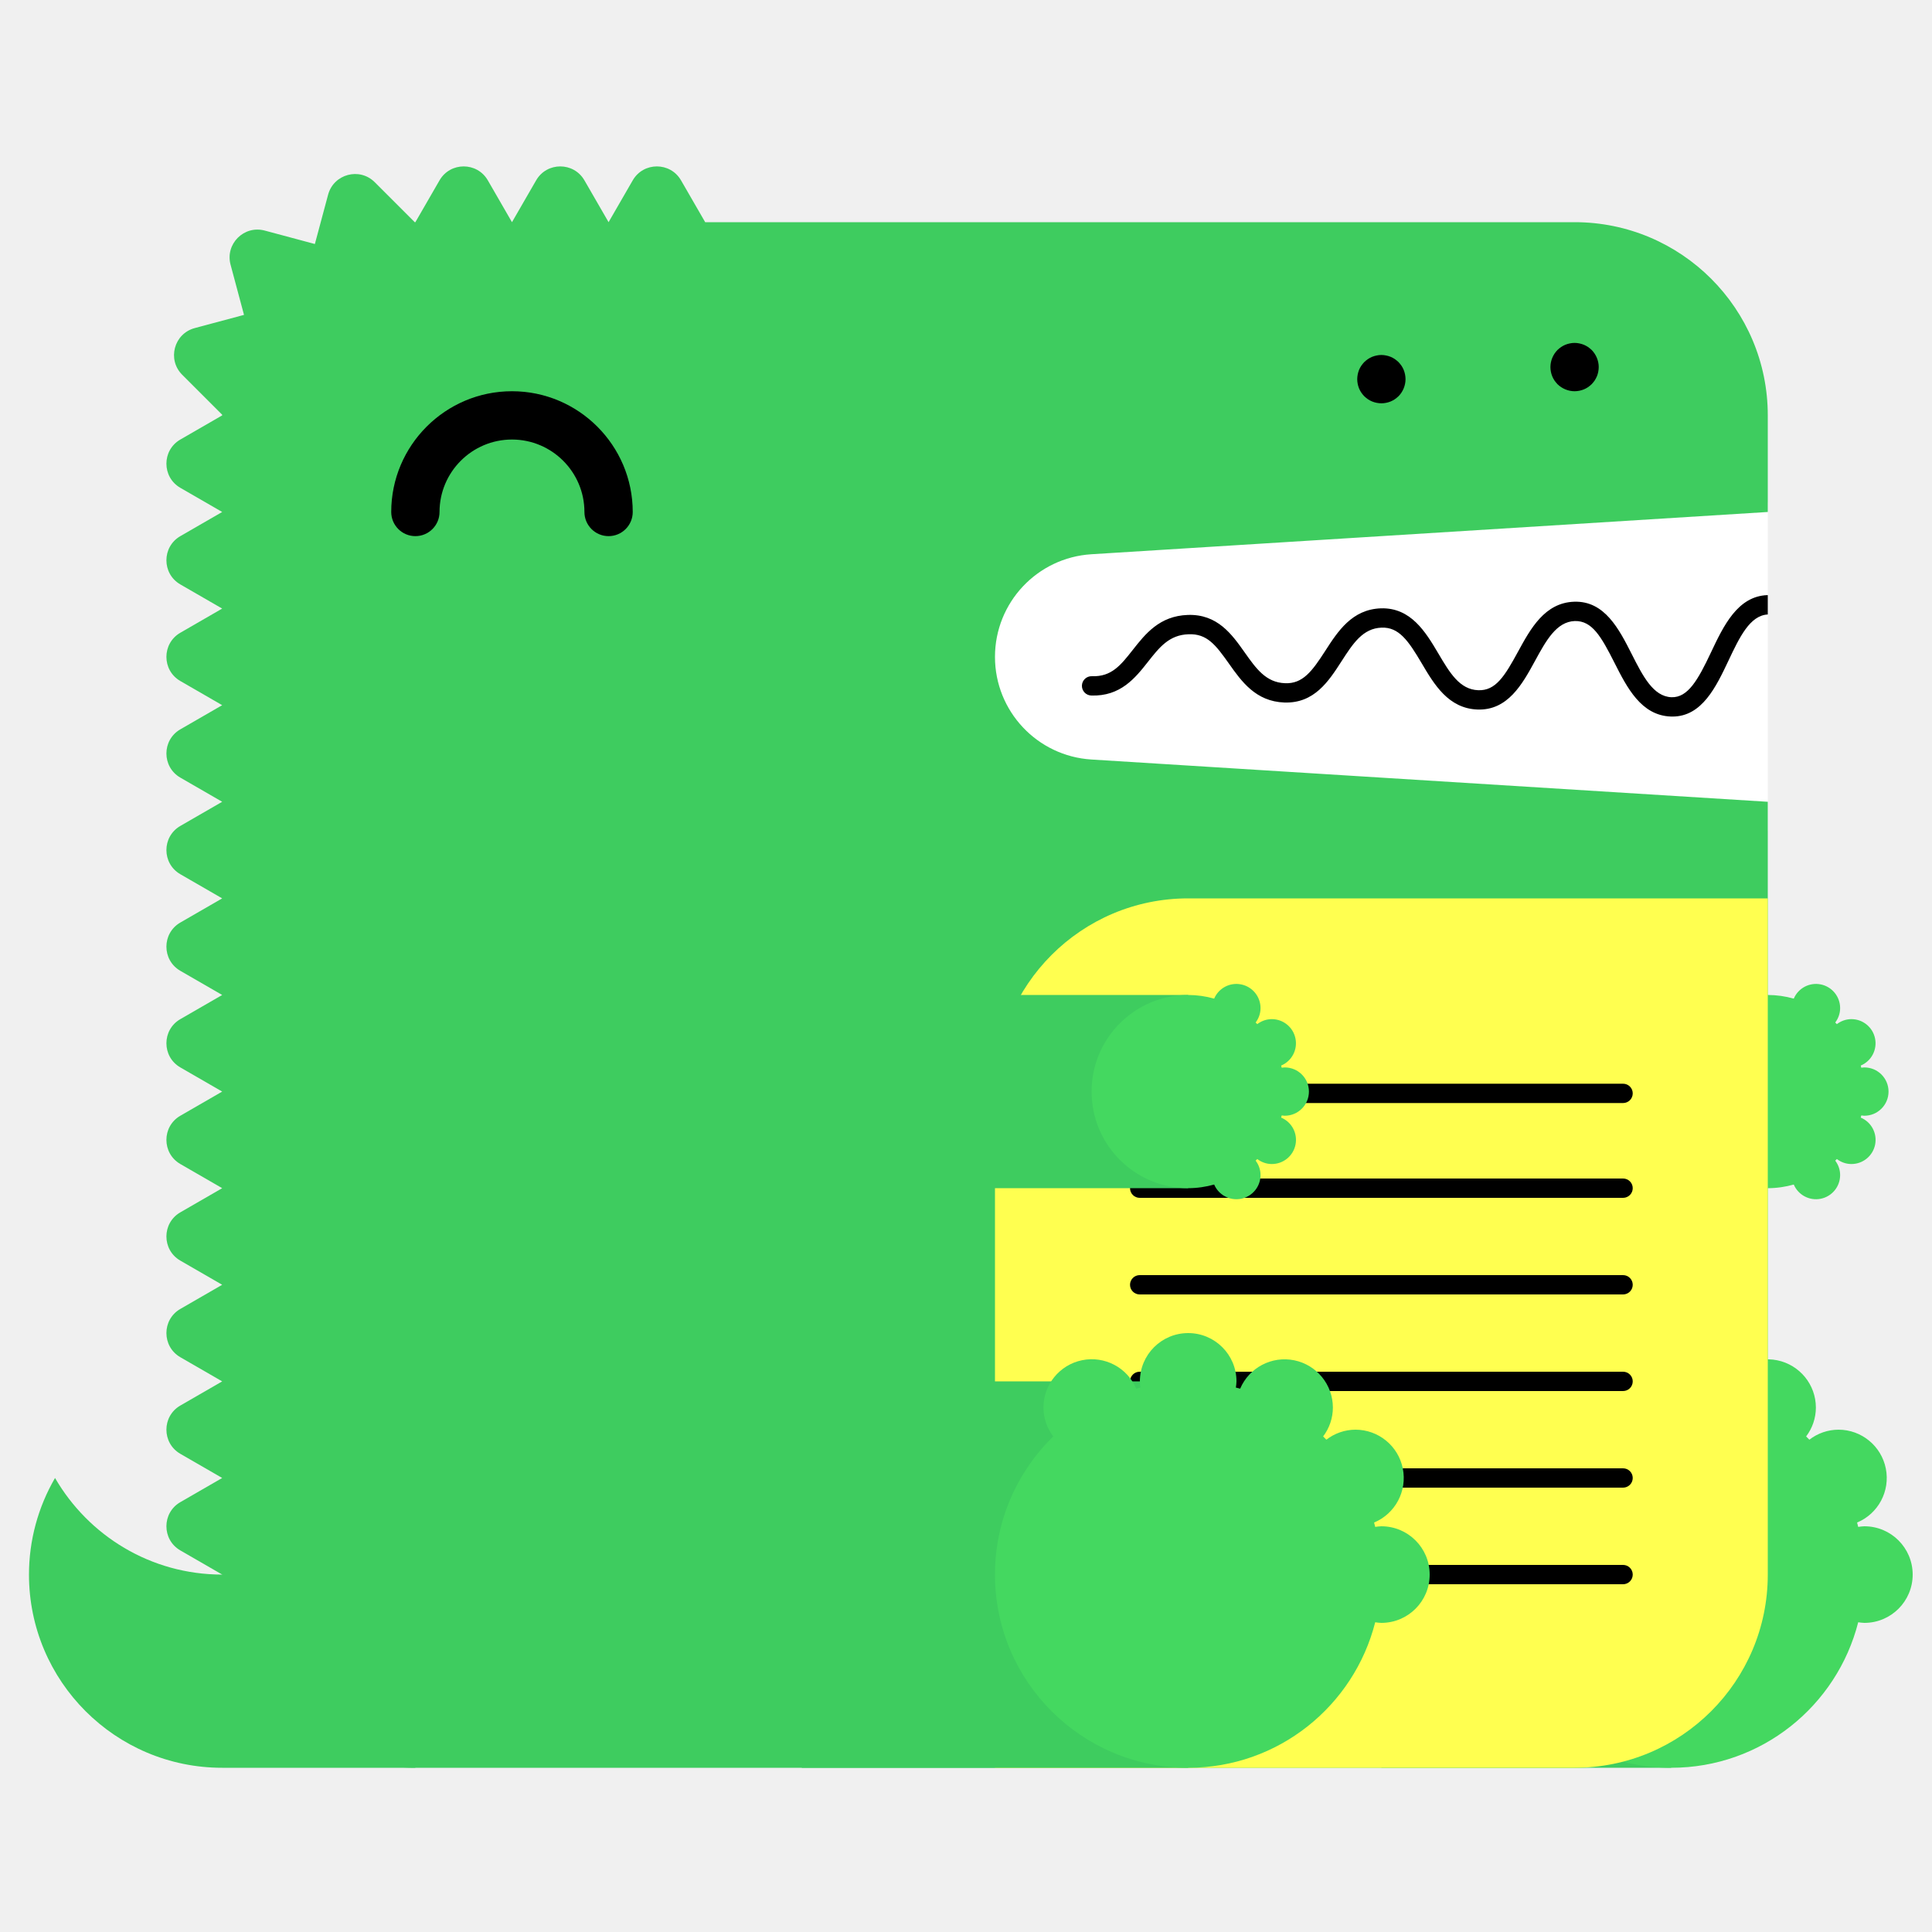
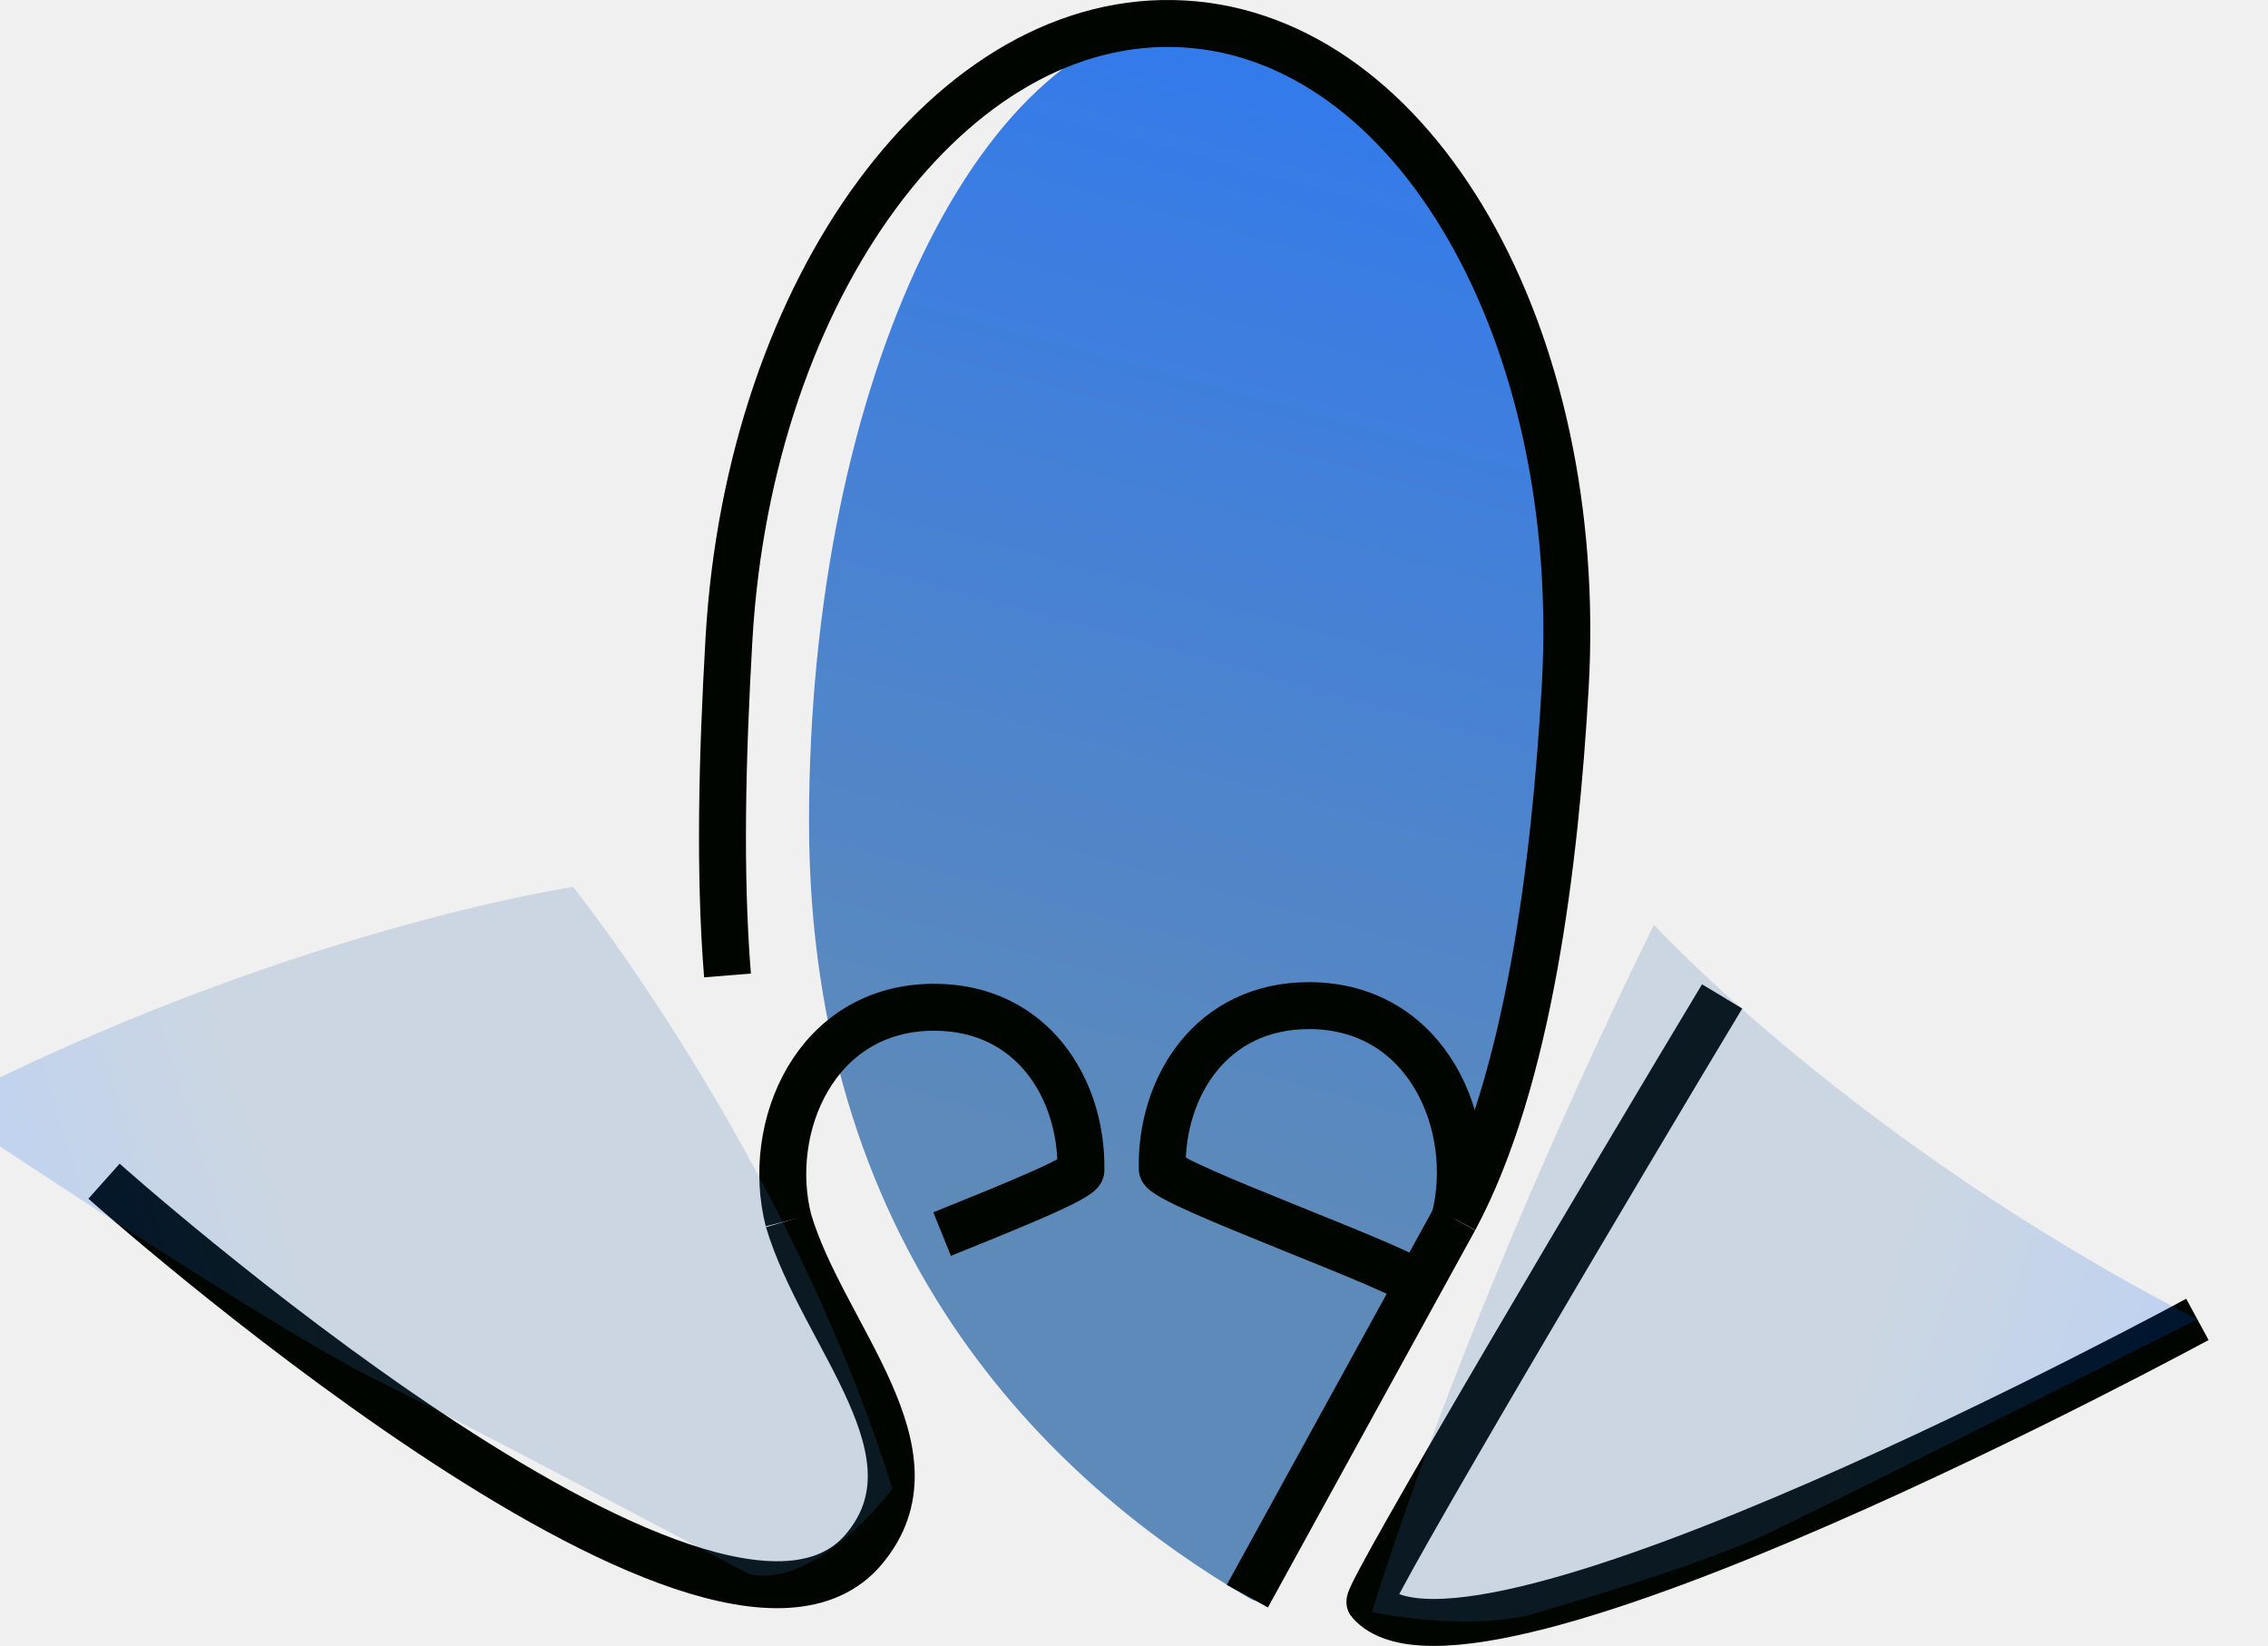
- <svg xmlns="http://www.w3.org/2000/svg" width="200" height="200" viewBox="0 0 200 200">
-   <g fill="none" fill-rule="evenodd">
-     <path fill="#FFF" d="M99 52h84v34H99z" />
-     <path d="M23 163c-7.398 0-13.843-4.027-17.303-10A19.886 19.886 0 0 0 3 163c0 11.046 8.954 20 20 20h20v-20H23z" fill="#3ECC5F" />
-     <path d="M112.98 57.376L183 53V43c0-11.046-8.954-20-20-20H73l-2.5-4.33c-1.112-1.925-3.889-1.925-5 0L63 23l-2.5-4.33c-1.111-1.925-3.889-1.925-5 0L53 23l-2.5-4.33c-1.111-1.925-3.889-1.925-5 0L43 23c-.022 0-.042.003-.065.003l-4.142-4.141c-1.57-1.571-4.252-.853-4.828 1.294l-1.369 5.104-5.192-1.392c-2.148-.575-4.111 1.389-3.535 3.536l1.39 5.193-5.102 1.367c-2.148.576-2.867 3.259-1.296 4.83l4.142 4.142c0 .021-.003.042-.003.064l-4.33 2.5c-1.925 1.111-1.925 3.889 0 5L23 53l-4.33 2.5c-1.925 1.111-1.925 3.889 0 5L23 63l-4.33 2.5c-1.925 1.111-1.925 3.889 0 5L23 73l-4.33 2.5c-1.925 1.111-1.925 3.889 0 5L23 83l-4.33 2.5c-1.925 1.111-1.925 3.889 0 5L23 93l-4.33 2.5c-1.925 1.111-1.925 3.889 0 5L23 103l-4.33 2.5c-1.925 1.111-1.925 3.889 0 5L23 113l-4.33 2.5c-1.925 1.111-1.925 3.889 0 5L23 123l-4.33 2.5c-1.925 1.111-1.925 3.889 0 5L23 133l-4.33 2.5c-1.925 1.111-1.925 3.889 0 5L23 143l-4.33 2.5c-1.925 1.111-1.925 3.889 0 5L23 153l-4.33 2.5c-1.925 1.111-1.925 3.889 0 5L23 163c0 11.046 8.954 20 20 20h120c11.046 0 20-8.954 20-20V83l-70.02-4.376A10.645 10.645 0 0 1 103 68c0-5.621 4.37-10.273 9.98-10.624" fill="#3ECC5F" />
-     <path fill="#3ECC5F" d="M143 183h30v-40h-30z" />
-     <path d="M193 158c-.219 0-.428.037-.639.064-.038-.15-.074-.301-.116-.451A5 5 0 0 0 190.32 148a4.96 4.96 0 0 0-3.016 1.036 26.531 26.531 0 0 0-.335-.336 4.955 4.955 0 0 0 1.011-2.987 5 5 0 0 0-9.599-1.959c-.148-.042-.297-.077-.445-.115.027-.211.064-.42.064-.639a5 5 0 0 0-5-5 5 5 0 0 0-5 5c0 .219.037.428.064.639-.148.038-.297.073-.445.115a4.998 4.998 0 0 0-9.599 1.959c0 1.125.384 2.151 1.011 2.987-3.717 3.632-6.031 8.693-6.031 14.3 0 11.046 8.954 20 20 20 9.339 0 17.16-6.41 19.361-15.064.211.027.42.064.639.064a5 5 0 0 0 5-5 5 5 0 0 0-5-5" fill="#44D860" />
-     <path fill="#3ECC5F" d="M153 123h30v-20h-30z" />
-     <path d="M193 115.5a2.5 2.5 0 1 0 0-5c-.109 0-.214.019-.319.032-.02-.075-.037-.15-.058-.225a2.501 2.501 0 0 0-.963-4.807c-.569 0-1.088.197-1.508.518a6.653 6.653 0 0 0-.168-.168c.314-.417.506-.931.506-1.494a2.5 2.5 0 0 0-4.8-.979A9.987 9.987 0 0 0 183 103c-5.522 0-10 4.478-10 10s4.478 10 10 10c.934 0 1.833-.138 2.69-.377a2.5 2.5 0 0 0 4.8-.979c0-.563-.192-1.077-.506-1.494.057-.055.113-.111.168-.168.42.321.939.518 1.508.518a2.5 2.5 0 0 0 .963-4.807c.021-.074.038-.15.058-.225.105.013.21.032.319.032" fill="#44D860" />
-     <path d="M63 55.5a2.5 2.5 0 0 1-2.5-2.5c0-4.136-3.364-7.5-7.5-7.5s-7.5 3.364-7.5 7.5a2.5 2.5 0 1 1-5 0c0-6.893 5.607-12.5 12.5-12.5S65.5 46.107 65.5 53a2.5 2.5 0 0 1-2.5 2.5" fill="#000" />
-     <path d="M103 183h60c11.046 0 20-8.954 20-20V93h-60c-11.046 0-20 8.954-20 20v70z" fill="#FFFF50" />
-     <path d="M168.02 124h-50.04a1 1 0 1 1 0-2h50.04a1 1 0 1 1 0 2m0 20h-50.04a1 1 0 1 1 0-2h50.04a1 1 0 1 1 0 2m0 20h-50.04a1 1 0 1 1 0-2h50.04a1 1 0 1 1 0 2m0-49.814h-50.04a1 1 0 1 1 0-2h50.04a1 1 0 1 1 0 2m0 19.814h-50.04a1 1 0 1 1 0-2h50.04a1 1 0 1 1 0 2m0 20h-50.04a1 1 0 1 1 0-2h50.04a1 1 0 1 1 0 2M183 61.611c-.012 0-.022-.006-.034-.005-3.09.105-4.552 3.196-5.842 5.923-1.346 2.85-2.387 4.703-4.093 4.647-1.889-.068-2.969-2.202-4.113-4.46-1.314-2.594-2.814-5.536-5.963-5.426-3.046.104-4.513 2.794-5.807 5.167-1.377 2.528-2.314 4.065-4.121 3.994-1.927-.07-2.951-1.805-4.136-3.813-1.321-2.236-2.848-4.75-5.936-4.664-2.994.103-4.465 2.385-5.763 4.4-1.373 2.13-2.335 3.428-4.165 3.351-1.973-.07-2.992-1.51-4.171-3.177-1.324-1.873-2.816-3.993-5.895-3.89-2.928.1-4.399 1.97-5.696 3.618-1.232 1.564-2.194 2.802-4.229 2.724a1 1 0 0 0-.072 2c3.017.101 4.545-1.8 5.872-3.487 1.177-1.496 2.193-2.787 4.193-2.855 1.926-.082 2.829 1.115 4.195 3.045 1.297 1.834 2.769 3.914 5.731 4.021 3.103.104 4.596-2.215 5.918-4.267 1.182-1.834 2.202-3.417 4.15-3.484 1.793-.067 2.769 1.35 4.145 3.681 1.297 2.197 2.766 4.686 5.787 4.796 3.125.108 4.634-2.62 5.949-5.035 1.139-2.088 2.214-4.06 4.119-4.126 1.793-.042 2.728 1.595 4.111 4.33 1.292 2.553 2.757 5.445 5.825 5.556l.169.003c3.064 0 4.518-3.075 5.805-5.794 1.139-2.41 2.217-4.68 4.067-4.773v-2z" fill="#000" />
-     <path fill="#3ECC5F" d="M83 183h40v-40H83z" />
-     <path d="M143 158c-.219 0-.428.037-.639.064-.038-.15-.074-.301-.116-.451A5 5 0 0 0 140.32 148a4.96 4.96 0 0 0-3.016 1.036 26.531 26.531 0 0 0-.335-.336 4.955 4.955 0 0 0 1.011-2.987 5 5 0 0 0-9.599-1.959c-.148-.042-.297-.077-.445-.115.027-.211.064-.42.064-.639a5 5 0 0 0-5-5 5 5 0 0 0-5 5c0 .219.037.428.064.639-.148.038-.297.073-.445.115a4.998 4.998 0 0 0-9.599 1.959c0 1.125.384 2.151 1.011 2.987-3.717 3.632-6.031 8.693-6.031 14.3 0 11.046 8.954 20 20 20 9.339 0 17.16-6.41 19.361-15.064.211.027.42.064.639.064a5 5 0 0 0 5-5 5 5 0 0 0-5-5" fill="#44D860" />
-     <path fill="#3ECC5F" d="M83 123h40v-20H83z" />
-     <path d="M133 115.5a2.5 2.5 0 1 0 0-5c-.109 0-.214.019-.319.032-.02-.075-.037-.15-.058-.225a2.501 2.501 0 0 0-.963-4.807c-.569 0-1.088.197-1.508.518a6.653 6.653 0 0 0-.168-.168c.314-.417.506-.931.506-1.494a2.5 2.5 0 0 0-4.8-.979A9.987 9.987 0 0 0 123 103c-5.522 0-10 4.478-10 10s4.478 10 10 10c.934 0 1.833-.138 2.69-.377a2.5 2.5 0 0 0 4.8-.979c0-.563-.192-1.077-.506-1.494.057-.055.113-.111.168-.168.42.321.939.518 1.508.518a2.5 2.5 0 0 0 .963-4.807c.021-.074.038-.15.058-.225.105.013.21.032.319.032" fill="#44D860" />
-     <path d="M143 41.75c-.16 0-.33-.02-.49-.05a2.52 2.52 0 0 1-.47-.14c-.15-.06-.29-.14-.431-.23-.13-.09-.259-.2-.38-.31-.109-.12-.219-.24-.309-.38s-.17-.28-.231-.43a2.619 2.619 0 0 1-.189-.96c0-.16.02-.33.05-.49.03-.16.08-.31.139-.47.061-.15.141-.29.231-.43.09-.13.2-.26.309-.38.121-.11.25-.22.38-.31.141-.09.281-.17.431-.23.149-.06.31-.11.47-.14.32-.07.65-.07.98 0 .159.03.32.08.47.14.149.06.29.14.43.23.13.09.259.2.38.31.11.12.22.25.31.38.09.14.17.28.23.43.06.16.11.31.14.47.029.16.05.33.05.49 0 .66-.271 1.31-.73 1.77-.121.11-.25.22-.38.31-.14.09-.281.17-.43.23a2.565 2.565 0 0 1-.96.19m20-1.25c-.66 0-1.3-.27-1.771-.73a3.802 3.802 0 0 1-.309-.38c-.09-.14-.17-.28-.231-.43a2.619 2.619 0 0 1-.189-.96c0-.66.27-1.3.729-1.77.121-.11.25-.22.38-.31.141-.09.281-.17.431-.23.149-.06.31-.11.47-.14.32-.07.66-.07.98 0 .159.03.32.08.47.14.149.06.29.14.43.23.13.09.259.2.38.31.459.47.73 1.11.73 1.77 0 .16-.021.33-.05.49-.03.16-.08.32-.14.47-.07.15-.14.29-.23.43-.09.13-.2.26-.31.38-.121.11-.25.22-.38.31-.14.09-.281.17-.43.23a2.565 2.565 0 0 1-.96.19" fill="#000" />
+ <svg xmlns="http://www.w3.org/2000/svg" xmlns:xlink="http://www.w3.org/1999/xlink" width="40.392mm" height="29.308mm" version="1.1" viewBox="0 0 40.392 29.308">
+   <defs>
+     <linearGradient id="linearGradient879">
+       <stop stop-color="#3870ac" offset="0" />
+       <stop stop-color="#005bec" offset="1" />
+     </linearGradient>
+     <linearGradient id="linearGradient881" x1="42.201" x2="48.022" y1="65.357" y2="44.984" gradientTransform="matrix(1.0154 0 0 .97298 -18.885 -39.423)" gradientUnits="userSpaceOnUse" xlink:href="#linearGradient879" />
+     <linearGradient id="linearGradient886" x1="44.133" x2="48.022" y1="55.138" y2="44.984" gradientTransform="matrix(.0042033 .49808 -.41992 .0035437 58.658 9.5102)" gradientUnits="userSpaceOnUse" xlink:href="#linearGradient879" />
+     <linearGradient id="linearGradient914" x1="44.133" x2="48.022" y1="55.138" y2="44.984" gradientTransform="matrix(-.0042033 .49808 .41992 .0035437 -12.897 6.7848)" gradientUnits="userSpaceOnUse" xlink:href="#linearGradient879" />
+   </defs>
+   <g transform="translate(-3.7765 -3.0991)">
+     <path d="m31.688 17.071c0 0.586-0.122 1.879-0.218 2.425-0.559 3.191-2.141 5.658-3.242 7.875-1.248 2.511-1.579 4.547-2.192 4.191-3.276-1.904-7.851-5.936-7.851-13.829 0-7.893 3.099-14.292 6.923-14.292 3.823 0 6.58 5.737 6.58 13.631z" fill="url(#linearGradient881)" opacity=".793" stroke-width="0" />
+     <g fill="none" stroke="#000500" stroke-width=".836">
+       <path d="m16.733 20.468c-0.146-1.806-0.096-3.865 0.026-5.987 0.361-6.287 3.988-11.192 8.1-10.956 4.113 0.236 7.154 5.524 6.793 11.811l-2e-6 3e-6c-0.179 3.115-0.644 6.999-1.969 9.466" />
+       <g>
+         <path d="m17.819 24.831c0.612 2.057 2.795 4.136 1.338 5.858-2.663 3.145-13.528-6.558-13.528-6.558" />
+         <path d="m42.911 26.592s-12.984 7.049-14.737 5.034c-0.089-0.102 4.529-7.889 6.273-10.785" />
+         <path d="m29.683 24.802-3.692 6.718" />
+       </g>
+       <path d="m17.819 24.831c-0.423-1.659 0.478-3.788 2.58-3.797 1.763-0.007 2.654 1.457 2.628 2.905-0.003 0.139-1.268 0.648-2.472 1.134" />
+       <path d="m29.683 24.802c0.423-1.659-0.478-3.788-2.58-3.797-1.763-0.007-2.654 1.457-2.628 2.905 0.005 0.264 4.538 1.85 4.604 2.104" />
+     </g>
+     <path d="m42.911 26.592s-5.797 2.917-7.62 3.798c-1.264 0.611-4.338 1.481-4.338 1.481-1.217 0.26-2.744-0.068-2.744-0.068 1.87-5.957 5.025-12.237 5.025-12.237s3.539 3.868 9.677 7.025z" fill="url(#linearGradient886)" opacity=".201" stroke-width="0" />
+     <path d="m2.718 22.809s5.929 3.975 7.753 4.856c1.264 0.611 6.653 3.465 6.653 3.465 1.217 0.26 2.546-1.523 2.546-1.523-1.87-5.957-5.686-10.716-5.686-10.716s-5.127 0.759-11.265 3.917z" fill="url(#linearGradient914)" opacity=".201" stroke-width="0" />
  </g>
</svg>
